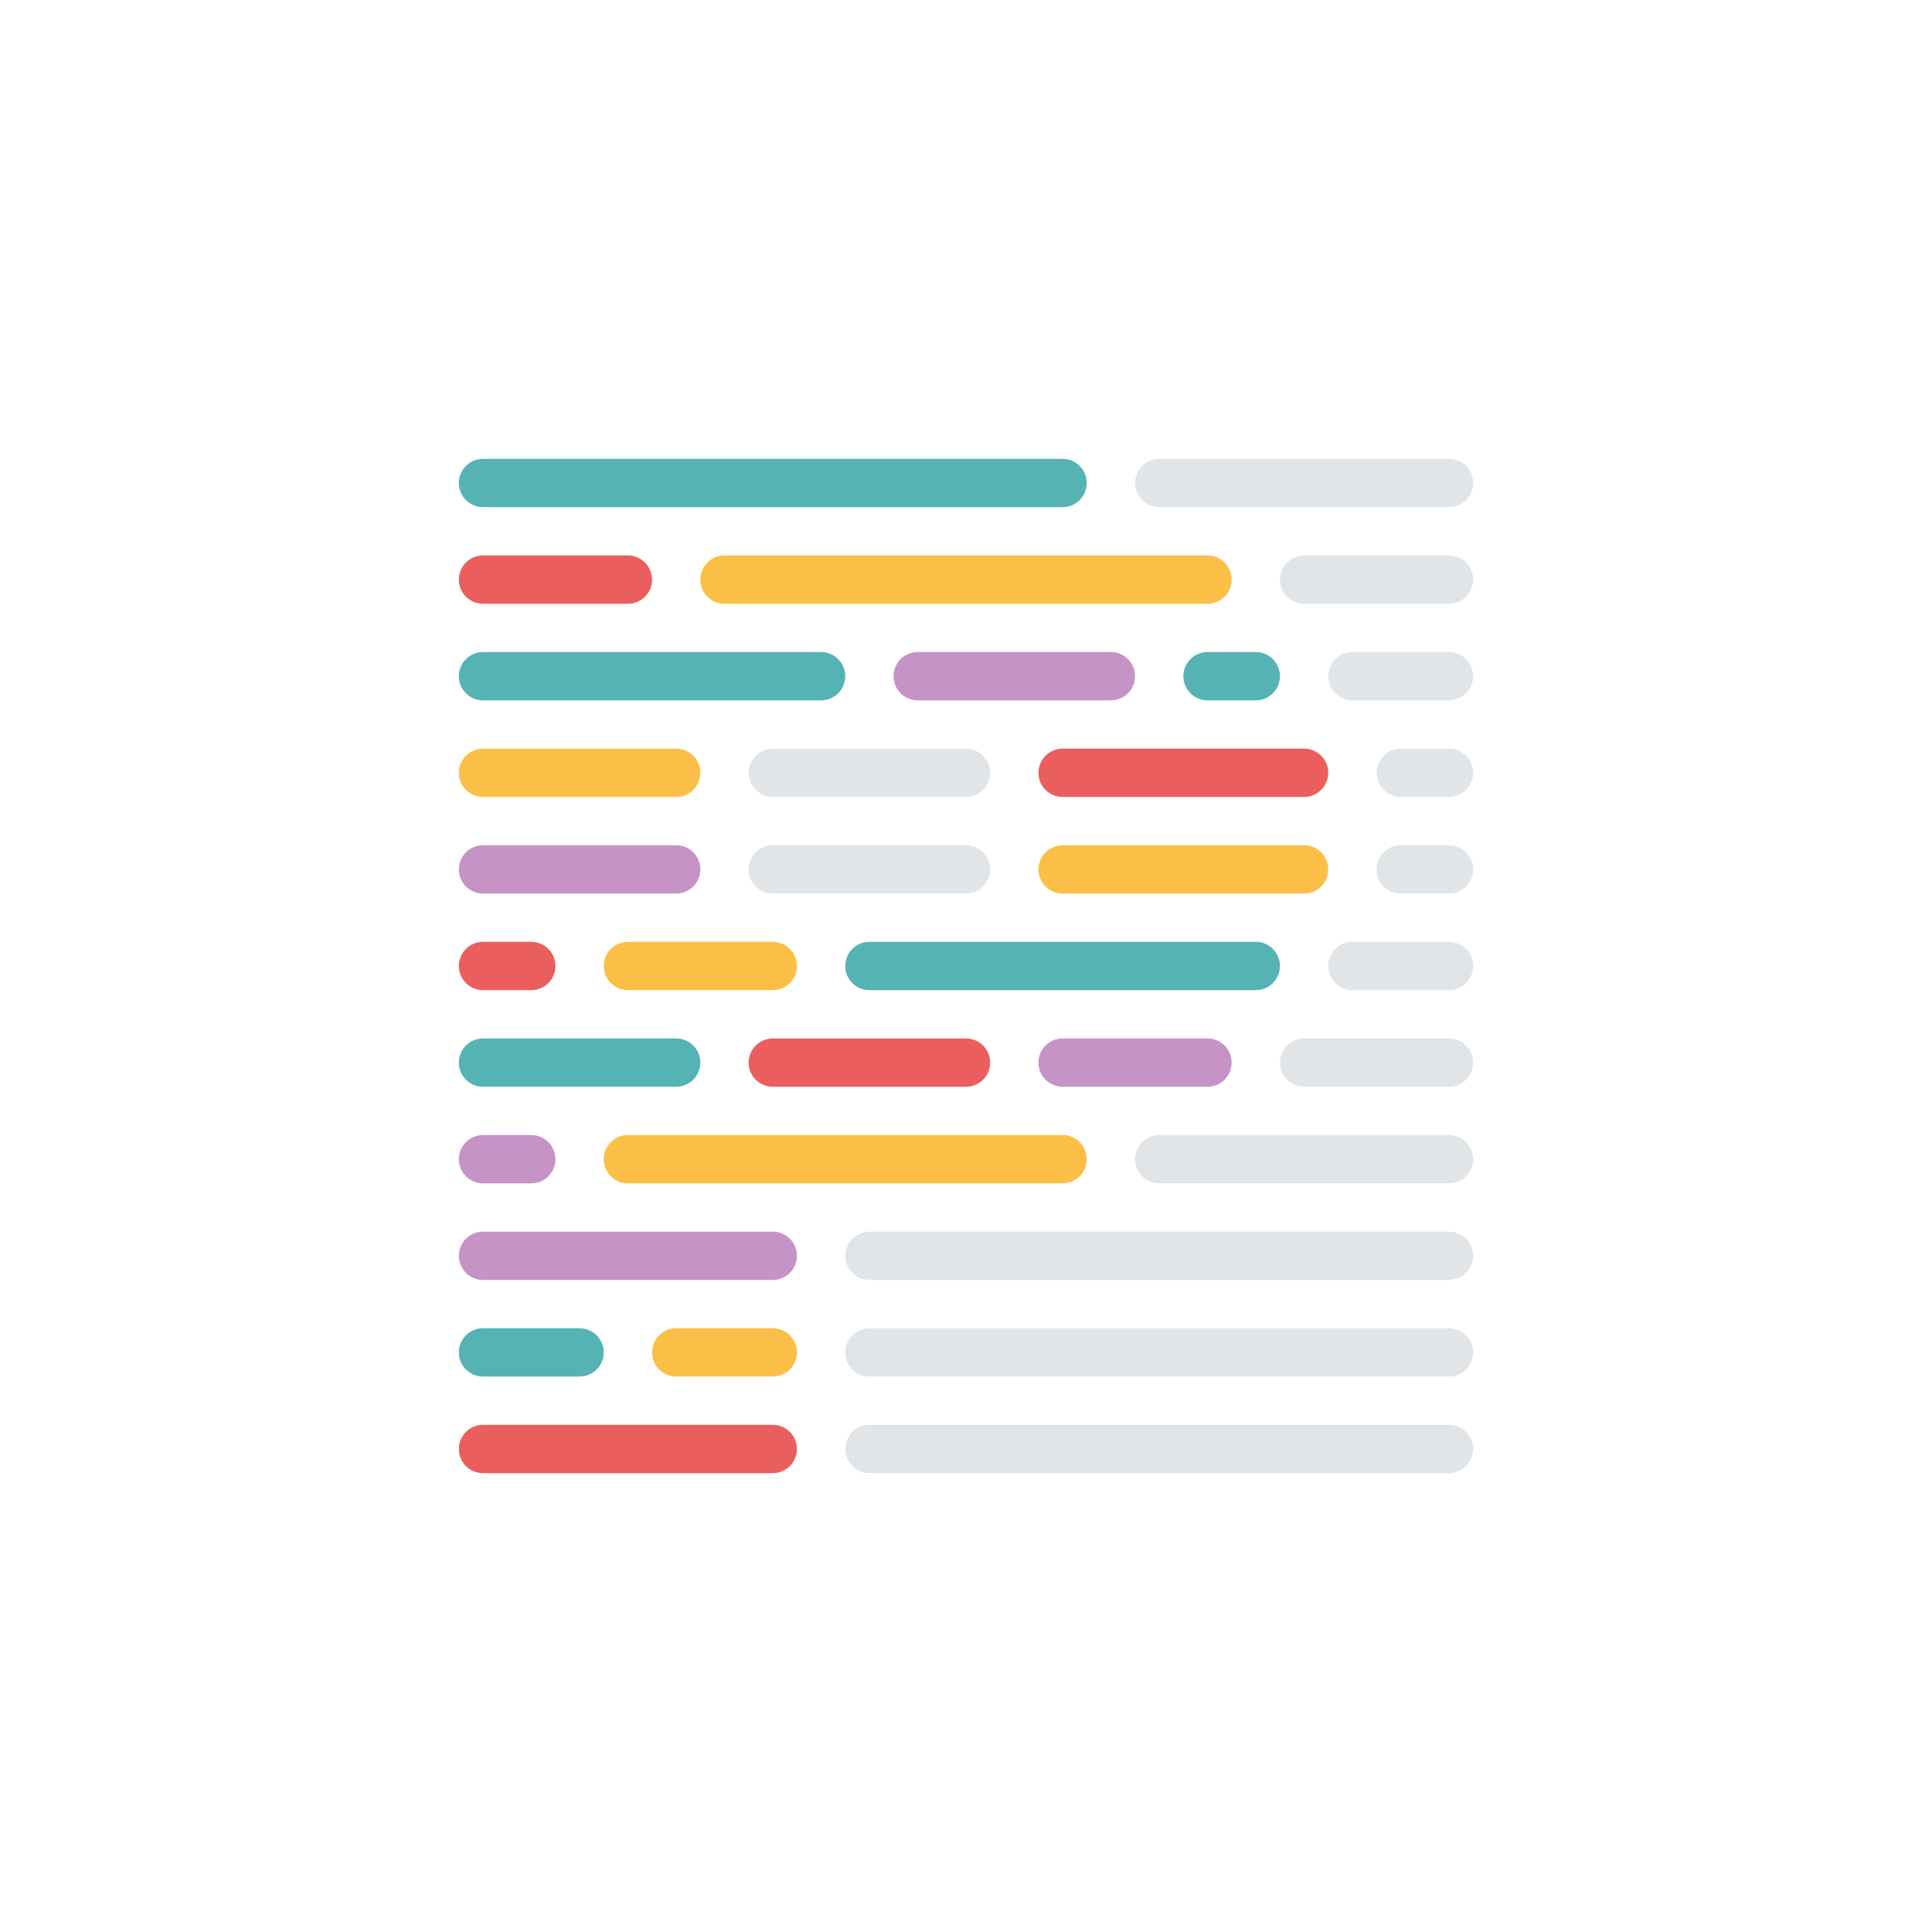
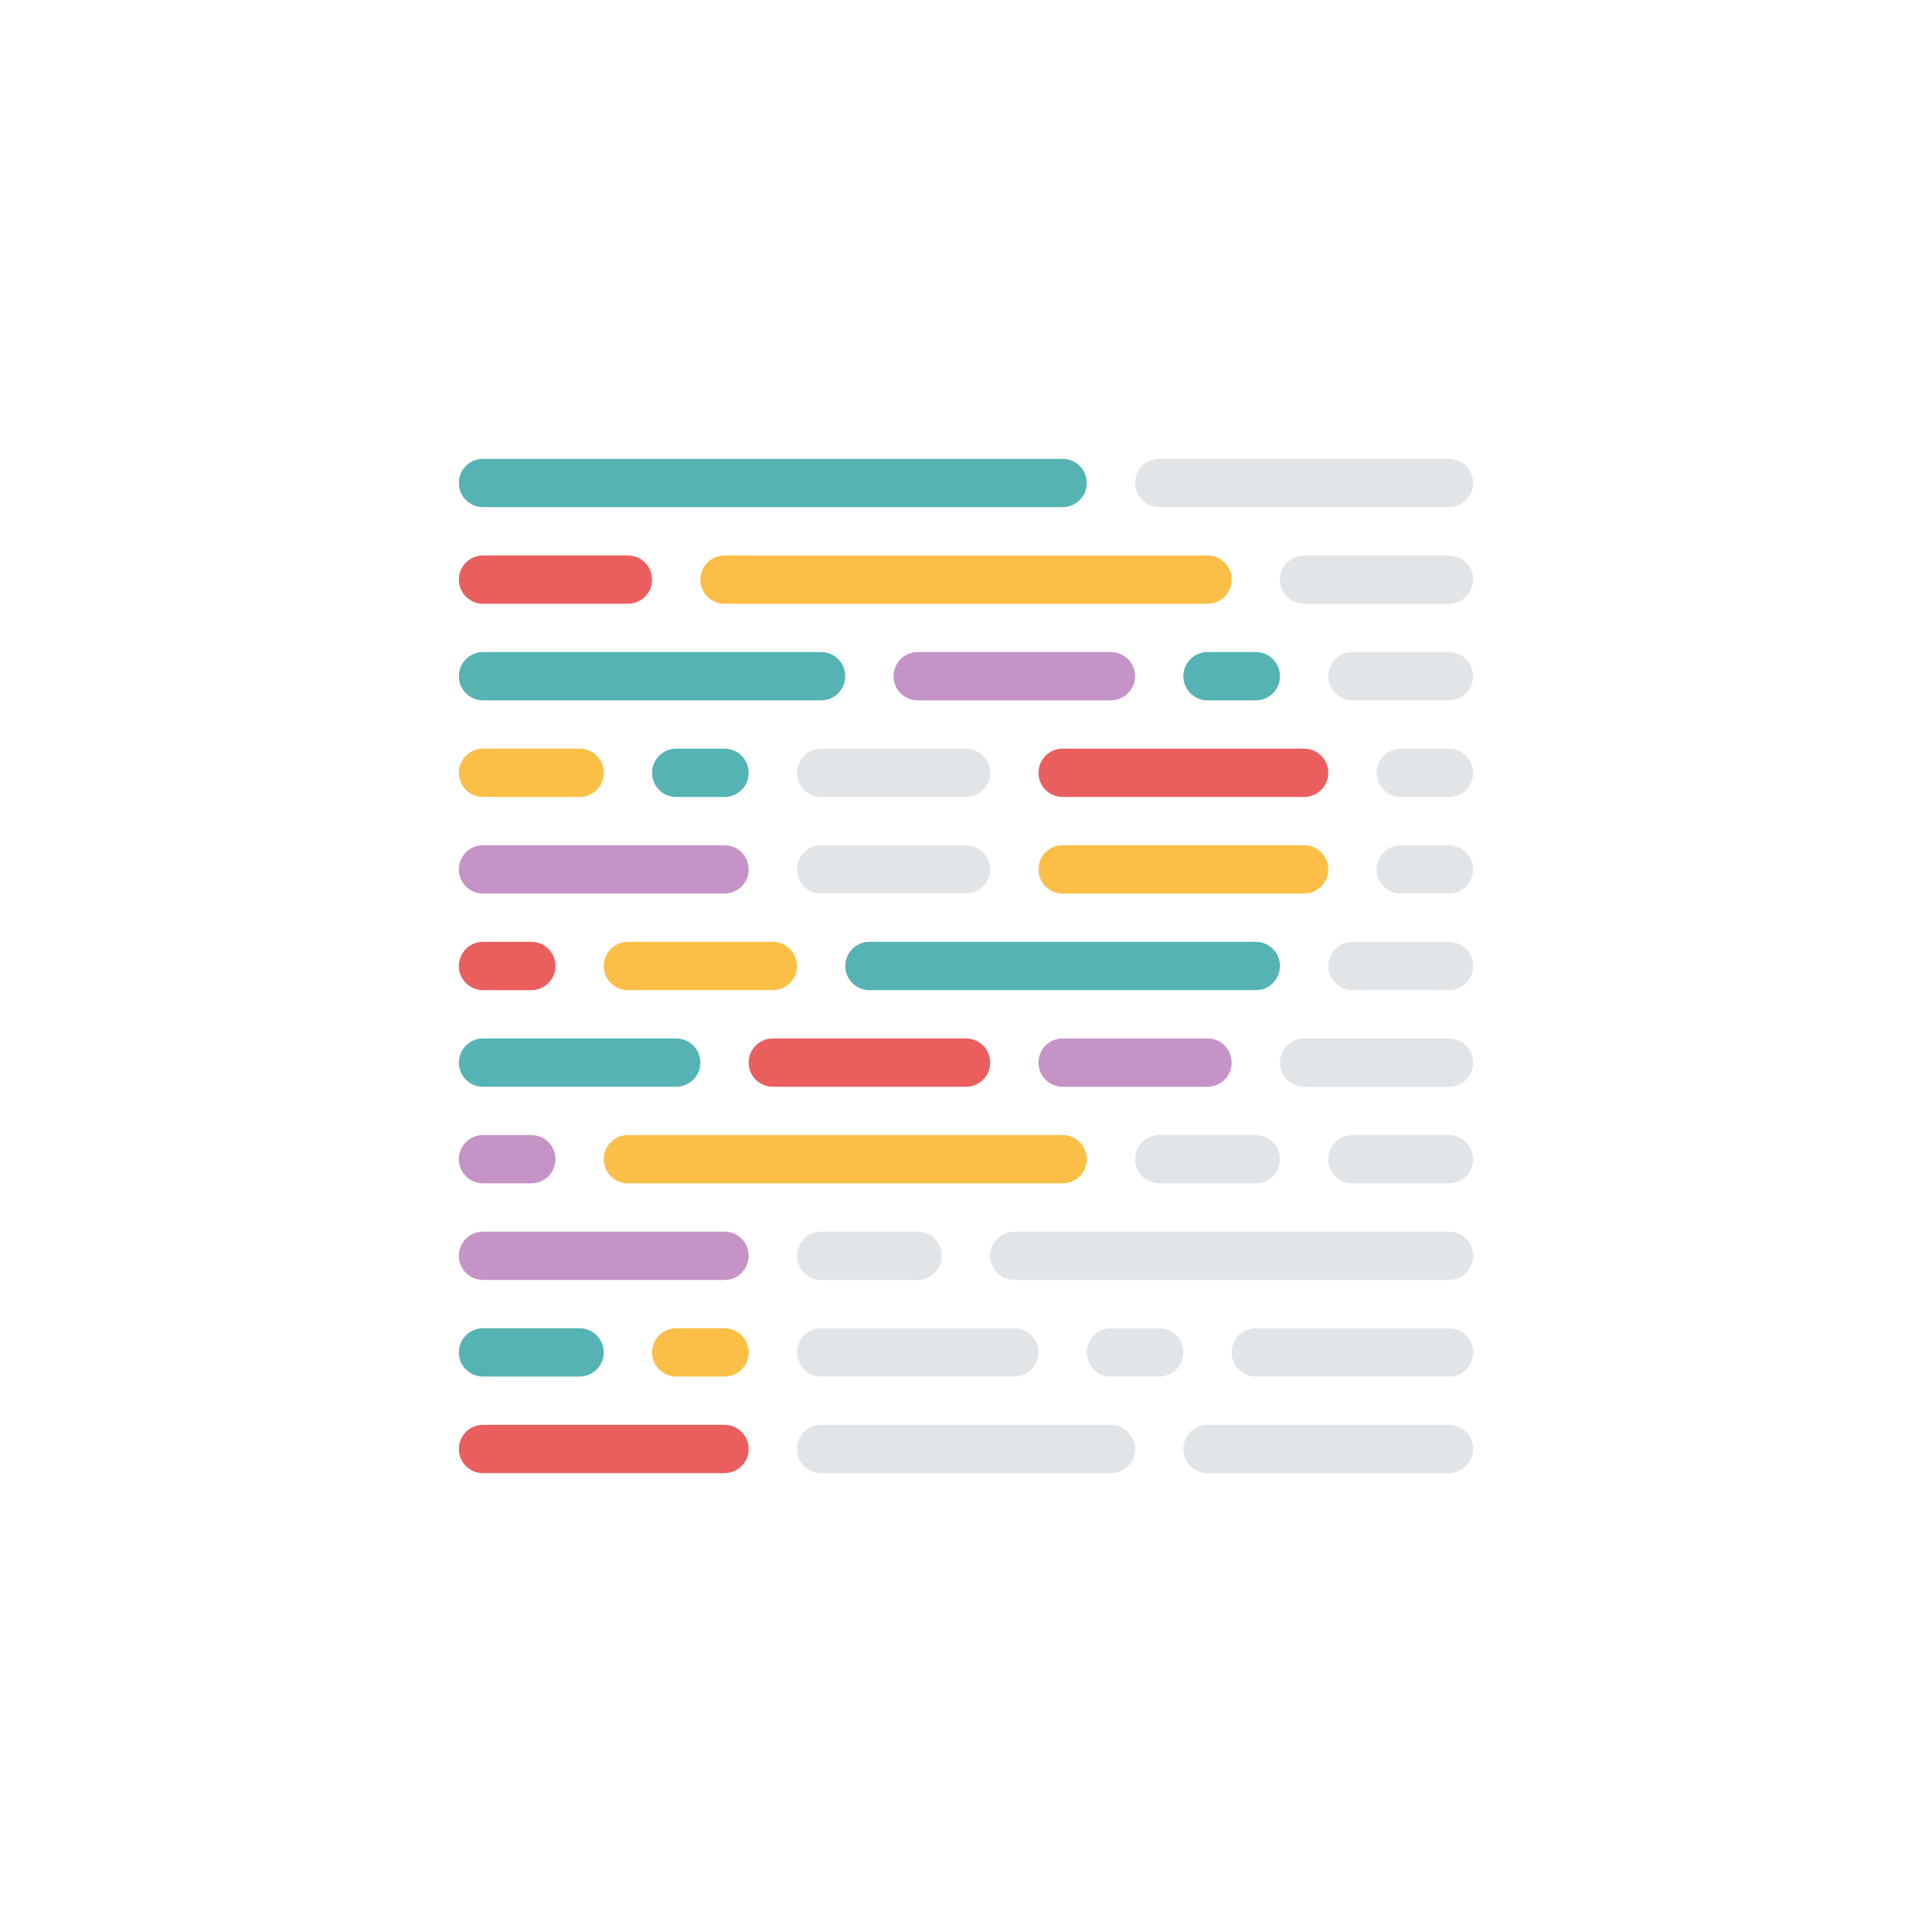
<svg xmlns="http://www.w3.org/2000/svg" width="400px" height="400px" viewBox="0 0 400 400" version="1.1" style="background: #FFFFFF;">
  <defs />
  <g id="Page-1" stroke="none" stroke-width="1" fill="none" fill-rule="evenodd">
    <g id="prettier-avatar-light">
      <g id="Icon-(Light)" transform="translate(95, 95)">
        <g id="Group">
          <rect id="Rectangle" fill="#56B3B4" x="150" y="40" width="20" height="10" rx="5" />
-           <rect id="Rectangle" fill="#EA5E5E" x="0" y="200" width="70" height="10" rx="5" />
+           <rect id="Rectangle" fill="#EA5E5E" x="0" y="200" width="60" height="10" rx="5" />
          <rect id="Rectangle" fill="#C693C6" x="120" y="120" width="40" height="10" rx="5" />
          <rect id="Rectangle" fill="#EA5E5E" x="60" y="120" width="50" height="10" rx="5" />
          <rect id="Rectangle" fill="#56B3B4" x="0" y="120" width="50" height="10" rx="5" />
-           <rect id="Rectangle" fill="#C693C6" x="0" y="160" width="70" height="10" rx="5" />
-           <rect id="Rectangle" fill="#C693C6" x="0" y="80" width="50" height="10" rx="5" />
+           <rect id="Rectangle" fill="#C693C6" x="0" y="160" width="60" height="10" rx="5" />
+           <rect id="Rectangle" fill="#C693C6" x="0" y="80" width="60" height="10" rx="5" />
          <rect id="Rectangle" fill="#FBBF47" x="50" y="20" width="110" height="10" rx="5" />
          <rect id="Rectangle" fill="#EA5E5E" x="0" y="20" width="40" height="10" rx="5" />
-           <rect id="Rectangle" fill="#FBBF47" x="40" y="180" width="30" height="10" rx="5" />
+           <rect id="Rectangle" fill="#FBBF47" x="40" y="180" width="20" height="10" rx="5" />
+           <rect id="Rectangle" fill="#56B3B4" x="40" y="60" width="20" height="10" rx="5" />
          <rect id="Rectangle" fill="#56B3B4" x="0" y="180" width="30" height="10" rx="5" />
+           <rect id="Rectangle" fill="#FBBF47" x="0" y="60" width="30" height="10" rx="5" />
+           <rect id="Rectangle" fill="#C6CCD0" opacity="0.5" x="130" y="180" width="20" height="10" rx="5" />
+           <rect id="Rectangle" fill="#C6CCD0" opacity="0.5" x="70" y="180" width="50" height="10" rx="5" />
+           <rect id="Rectangle" fill="#C6CCD0" opacity="0.5" x="160" y="180" width="50" height="10" rx="5" />
          <rect id="Rectangle" fill="#56B3B4" x="80" y="100" width="90" height="10" rx="5" />
          <rect id="Rectangle" fill="#FBBF47" x="30" y="100" width="40" height="10" rx="5" />
          <rect id="Rectangle" fill="#EA5E5E" x="0" y="100" width="20" height="10" rx="5" />
          <rect id="Rectangle" fill="#C693C6" x="90" y="40" width="50" height="10" rx="5" />
          <rect id="Rectangle" fill="#56B3B4" x="0" y="40" width="80" height="10" rx="5" />
          <rect id="Rectangle" fill="#FBBF47" x="30" y="140" width="100" height="10" rx="5" />
          <rect id="Rectangle" fill="#C693C6" x="0" y="140" width="20" height="10" rx="5" />
          <rect id="Rectangle" fill="#EA5E5E" x="120" y="60" width="60" height="10" rx="5" />
          <rect id="Rectangle" fill="#FBBF47" x="120" y="80" width="60" height="10" rx="5" />
-           <rect id="Rectangle" fill="#FBBF47" x="0" y="60" width="50" height="10" rx="5" />
          <rect id="Rectangle" fill="#56B3B4" x="0" y="0" width="130" height="10" rx="5" />
          <rect id="Rectangle" fill="#C6CCD0" opacity="0.5" x="140" y="0" width="70" height="10" rx="5" />
-           <rect id="Rectangle" fill="#C6CCD0" opacity="0.5" x="140" y="140" width="70" height="10" rx="5" />
+           <rect id="Rectangle" fill="#C6CCD0" opacity="0.5" x="140" y="140" width="30" height="10" rx="5" />
+           <rect id="Rectangle" fill="#C6CCD0" opacity="0.5" x="180" y="140" width="30" height="10" rx="5" />
          <rect id="Rectangle" fill="#C6CCD0" opacity="0.5" x="170" y="120" width="40" height="10" rx="5" />
          <rect id="Rectangle" fill="#C6CCD0" opacity="0.5" x="170" y="20" width="40" height="10" rx="5" />
          <rect id="Rectangle" fill="#C6CCD0" opacity="0.5" x="180" y="100" width="30" height="10" rx="5" />
          <rect id="Rectangle" fill="#C6CCD0" opacity="0.5" x="180" y="40" width="30" height="10" rx="5" />
          <rect id="Rectangle" fill="#C6CCD0" opacity="0.5" x="190" y="60" width="20" height="10" rx="5" />
          <rect id="Rectangle" fill="#C6CCD0" opacity="0.5" x="190" y="80" width="20" height="10" rx="5" />
-           <rect id="Rectangle" fill="#C6CCD0" opacity="0.5" x="80" y="160" width="130" height="10" rx="5" />
-           <rect id="Rectangle" fill="#C6CCD0" opacity="0.5" x="80" y="180" width="130" height="10" rx="5" />
-           <rect id="Rectangle" fill="#C6CCD0" opacity="0.5" x="80" y="200" width="130" height="10" rx="5" />
-           <rect id="Rectangle" fill="#C6CCD0" opacity="0.5" x="60" y="60" width="50" height="10" rx="5" />
-           <rect id="Rectangle" fill="#C6CCD0" opacity="0.5" x="60" y="80" width="50" height="10" rx="5" />
+           <rect id="Rectangle" fill="#C6CCD0" opacity="0.5" x="110" y="160" width="100" height="10" rx="5" />
+           <rect id="Rectangle" fill="#C6CCD0" opacity="0.5" x="70" y="160" width="30" height="10" rx="5" />
+           <rect id="Rectangle" fill="#C6CCD0" opacity="0.5" x="150" y="200" width="60" height="10" rx="5" />
+           <rect id="Rectangle" fill="#C6CCD0" opacity="0.5" x="70" y="200" width="70" height="10" rx="5" />
+           <rect id="Rectangle" fill="#C6CCD0" opacity="0.5" x="70" y="60" width="40" height="10" rx="5" />
+           <rect id="Rectangle" fill="#C6CCD0" opacity="0.5" x="70" y="80" width="40" height="10" rx="5" />
        </g>
      </g>
    </g>
  </g>
</svg>
